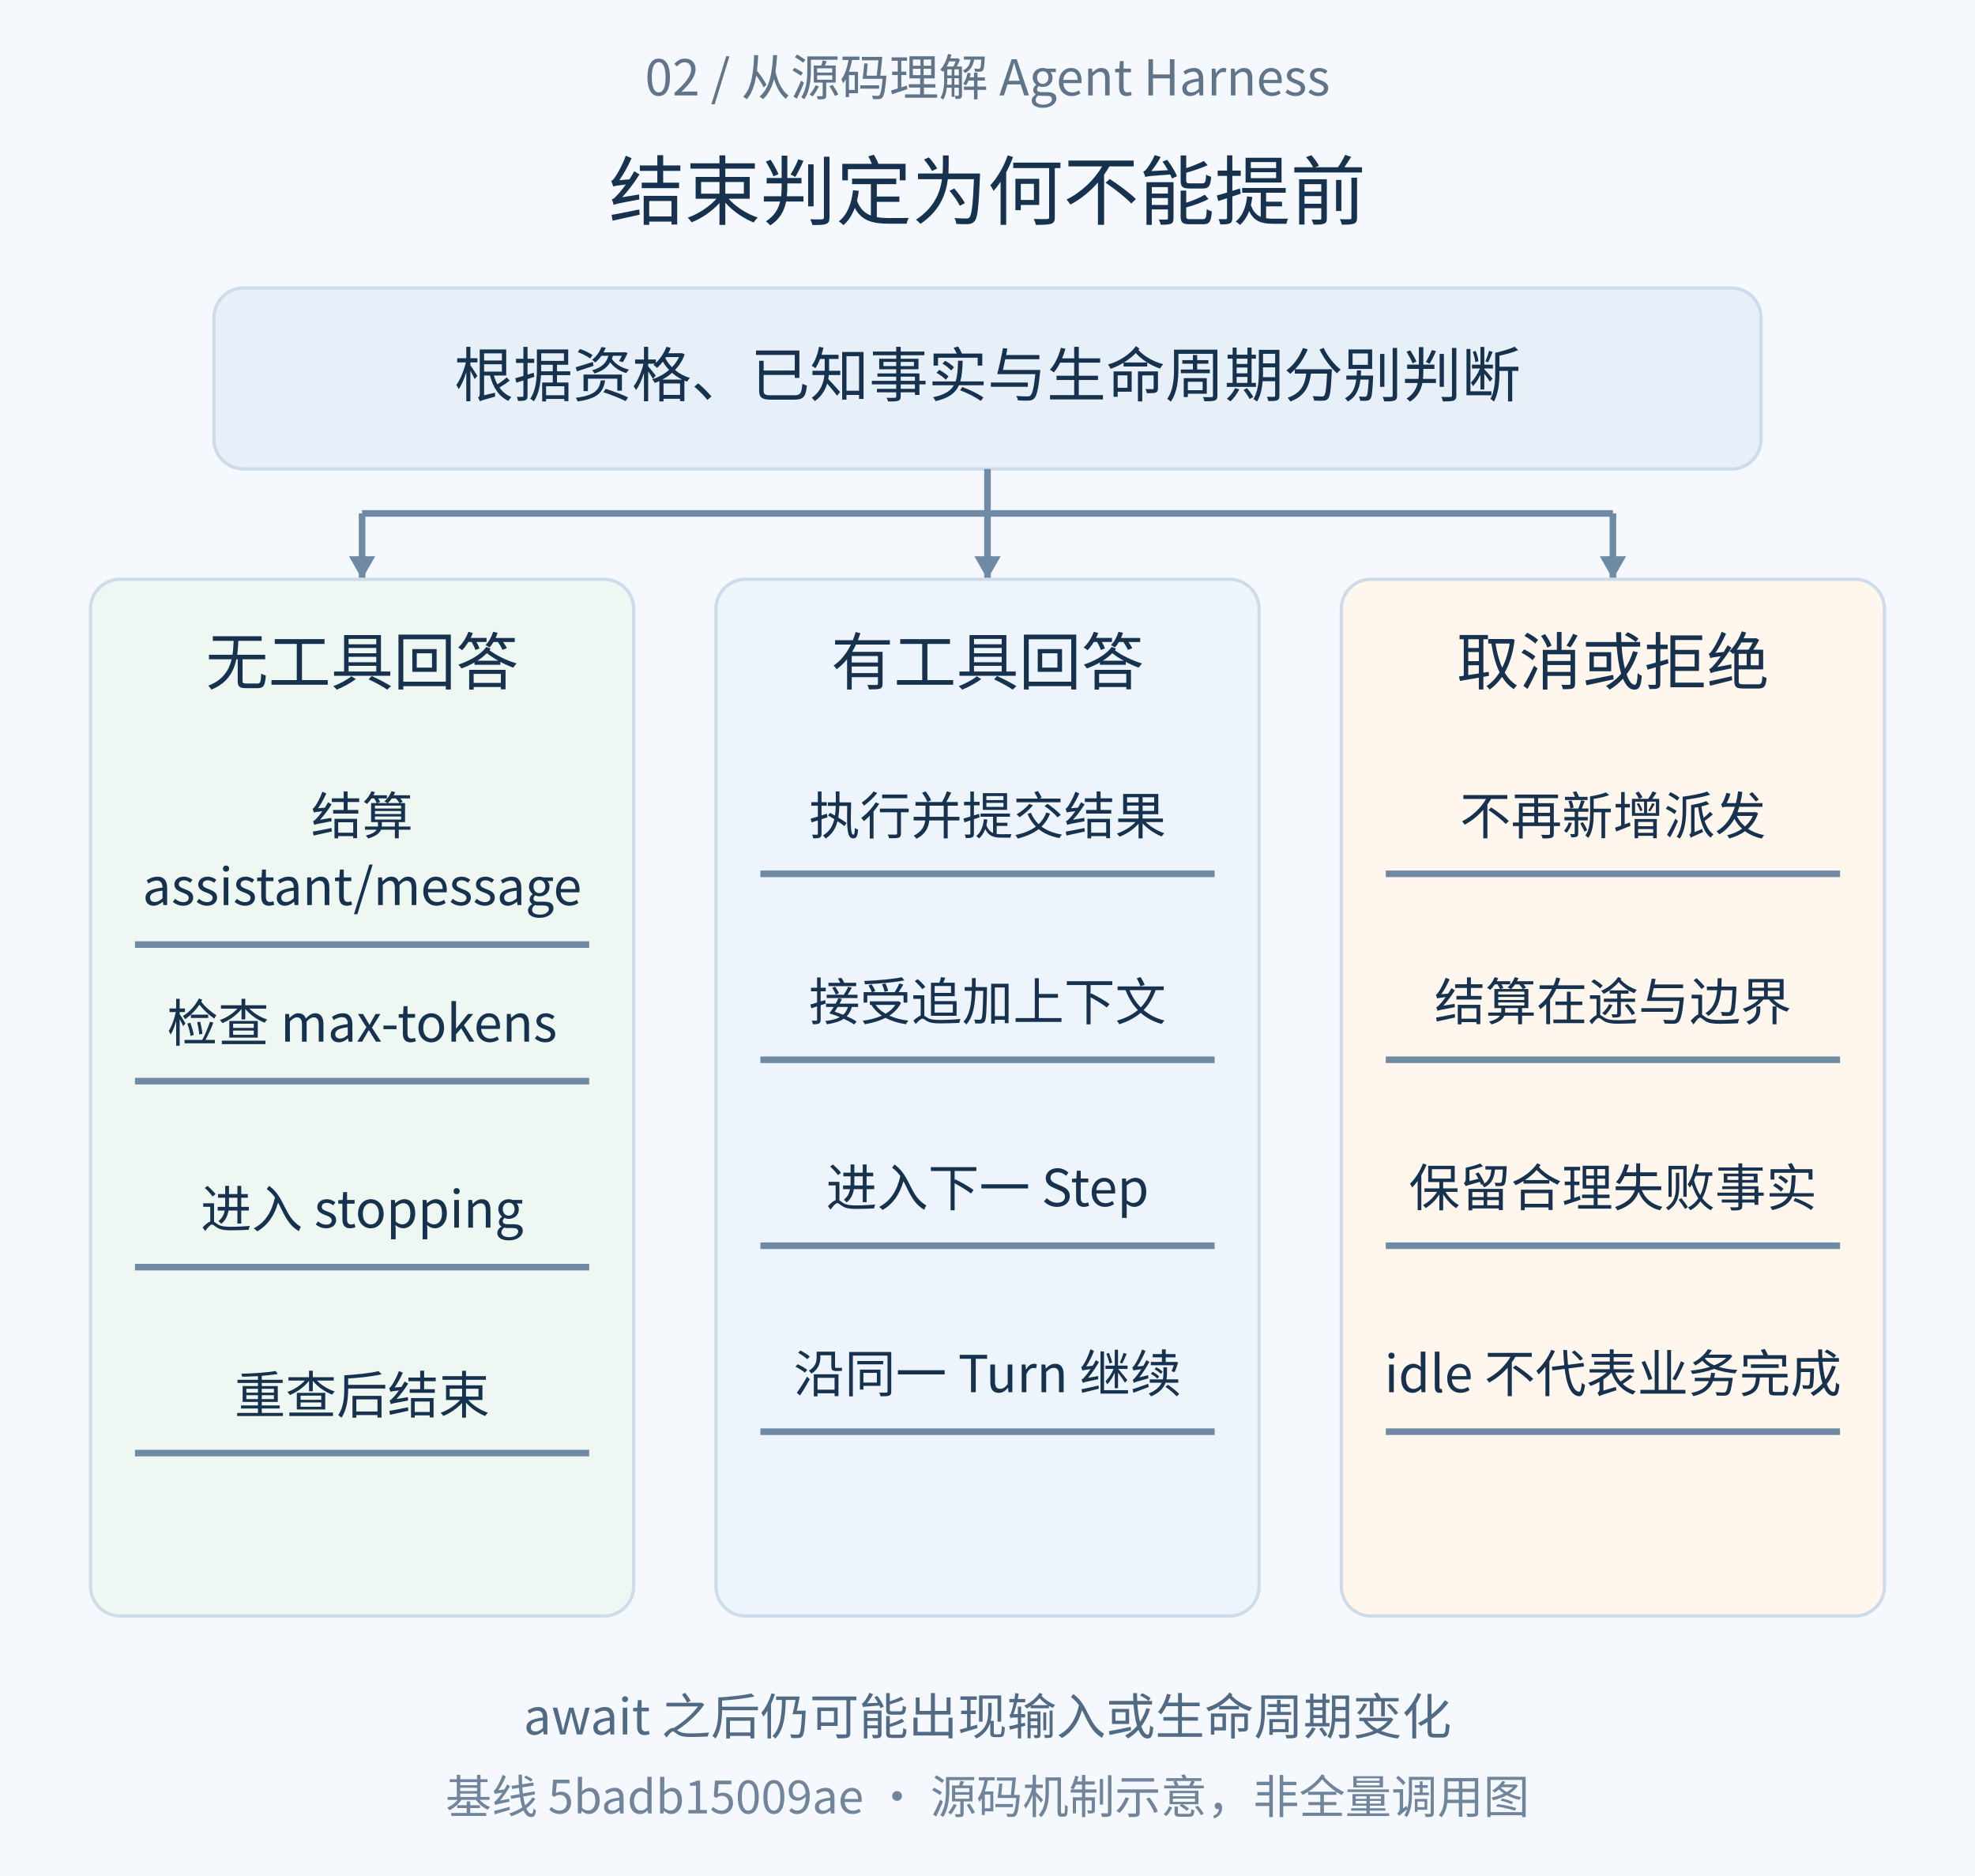
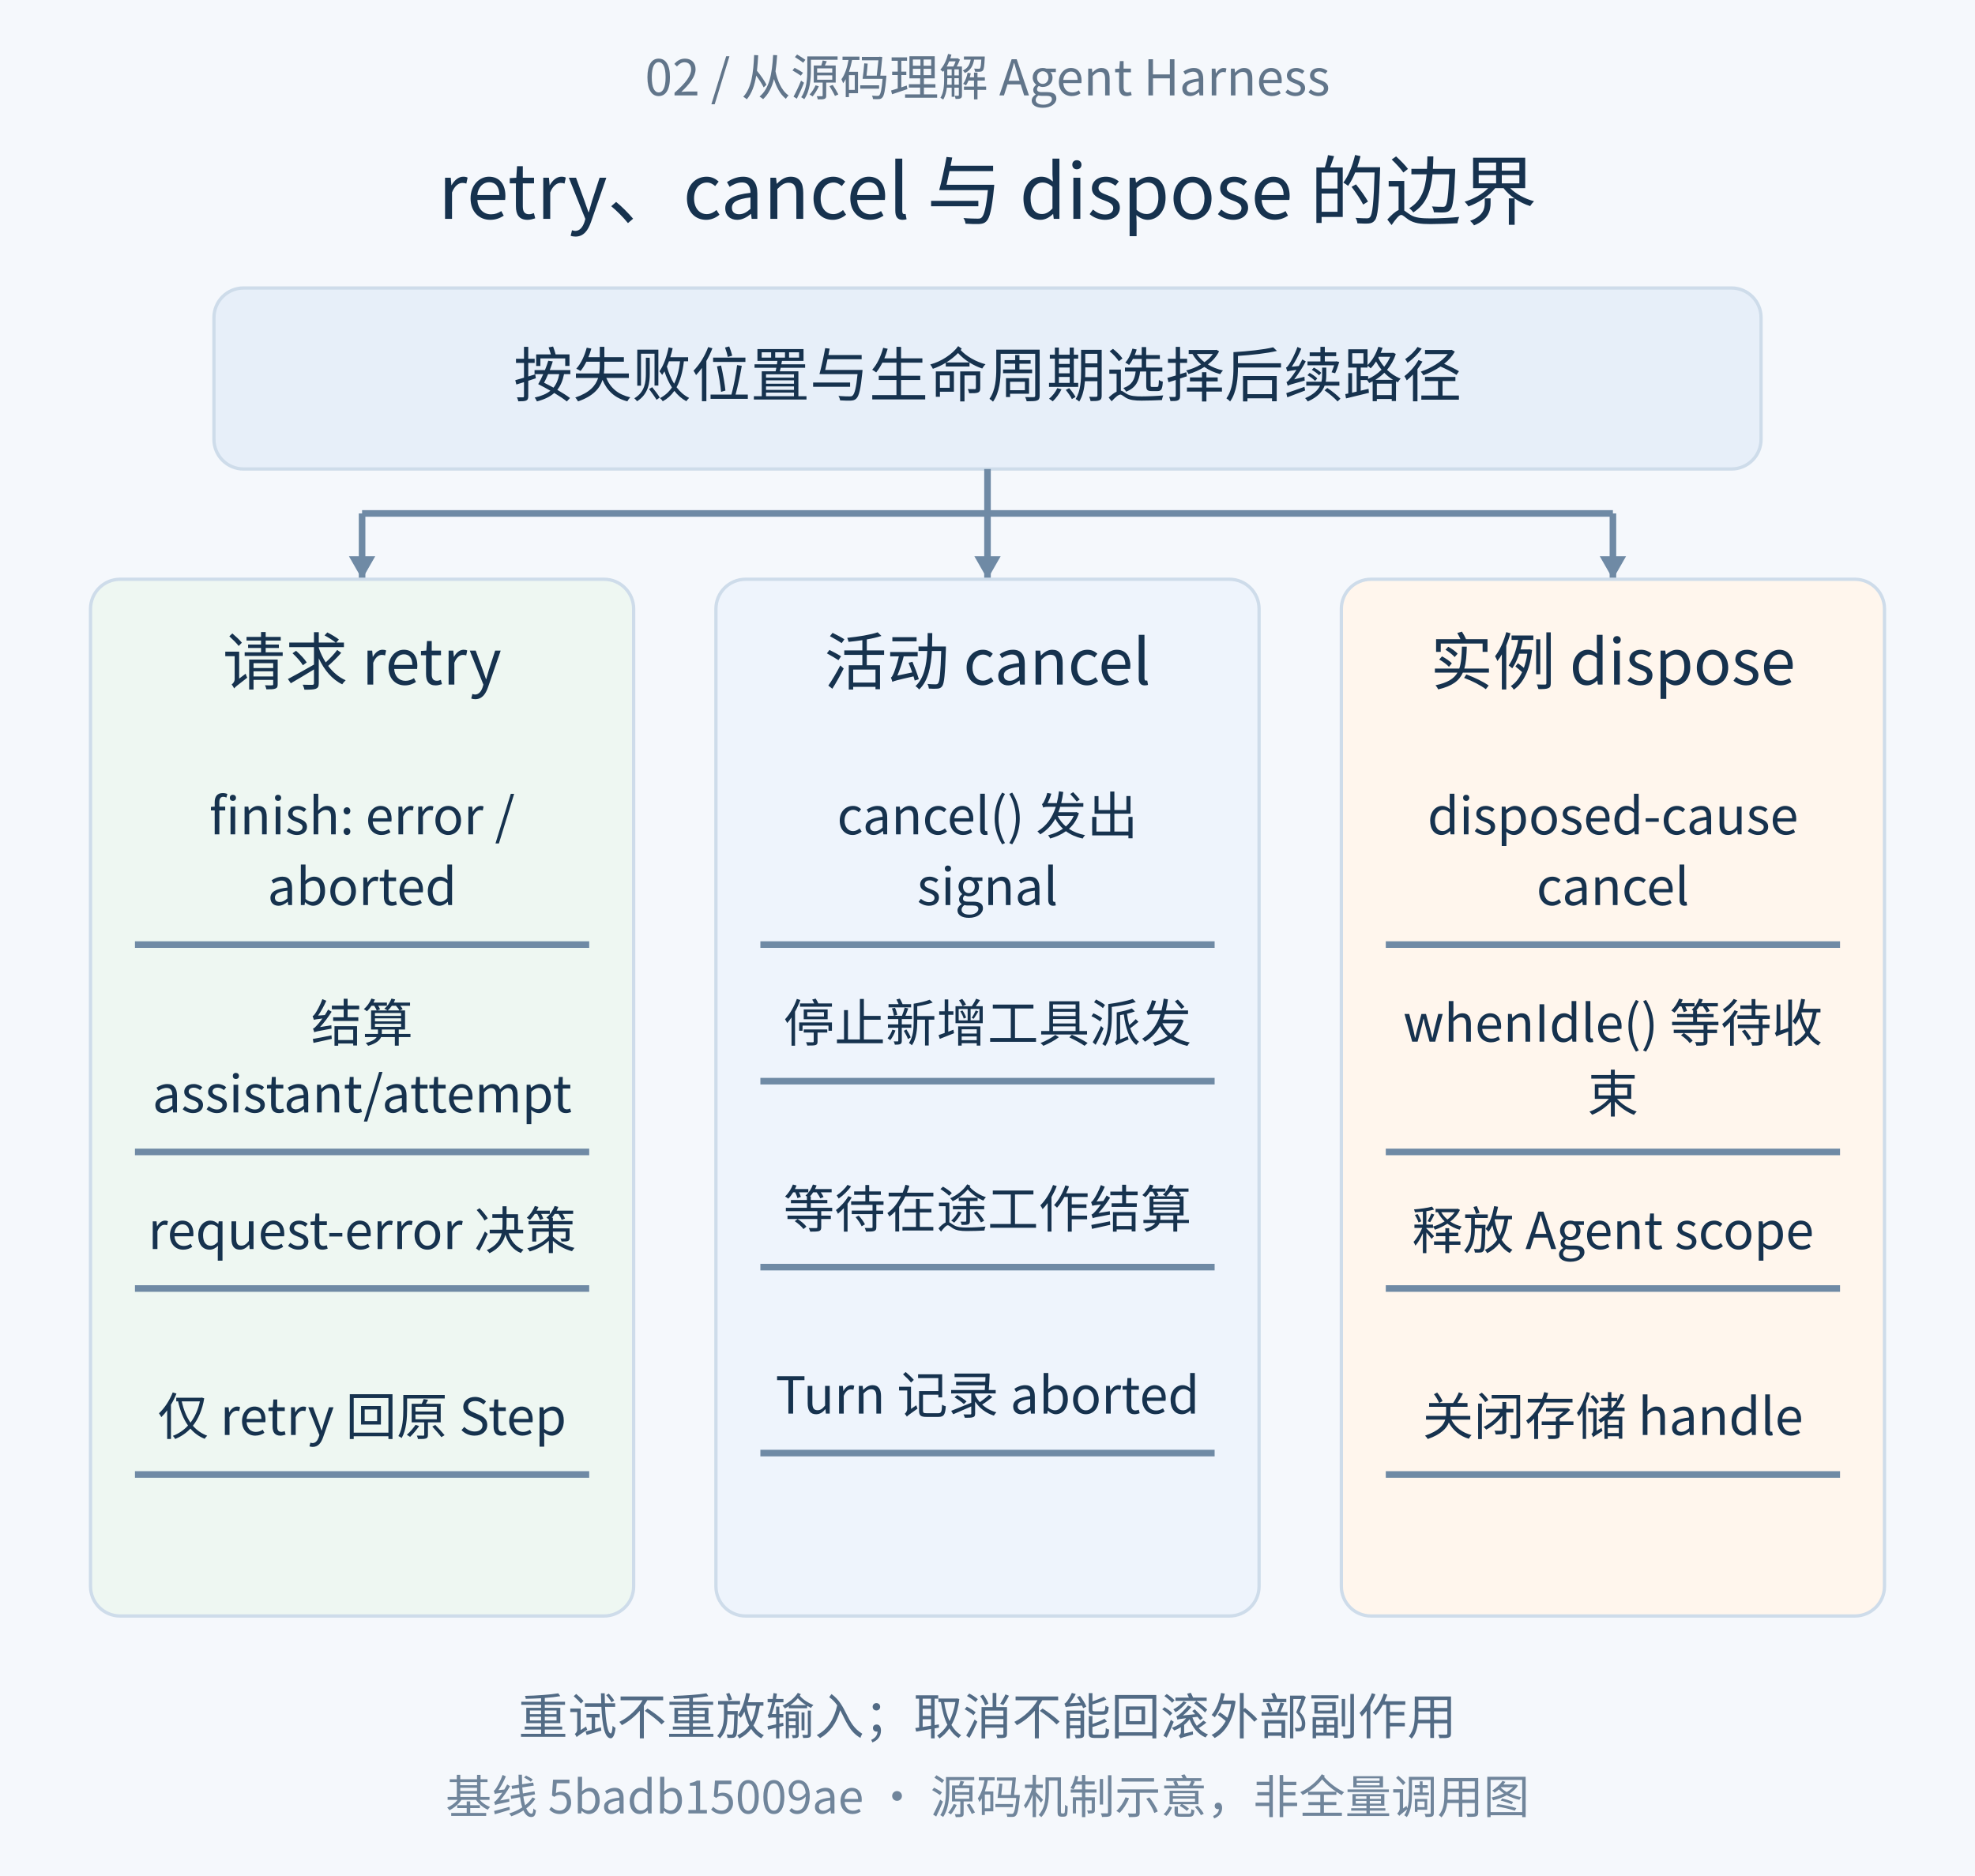
<svg xmlns="http://www.w3.org/2000/svg" width="1200" height="1140" viewBox="0 0 1200 1140">
  <rect width="100%" height="100%" fill="#f5f8fc" />
  <text x="600" y="58" text-anchor="middle" font-family="Heiti SC, PingFang SC, Noto Sans CJK SC, sans-serif" font-size="30" fill="#61758a">02 / 从源码理解 Agent Harness</text>
-   <text x="600" y="133" text-anchor="middle" font-family="Heiti SC, PingFang SC, Noto Sans CJK SC, sans-serif" font-size="46" fill="#16324e">结束判定为何不能提前</text>
+   <text x="600" y="133" text-anchor="middle" font-family="Heiti SC, PingFang SC, Noto Sans CJK SC, sans-serif" font-size="46" fill="#16324e">retry、cancel 与 dispose 的边界</text>
  <rect x="130" y="175" width="940" height="110" rx="18" fill="#e7eff9" stroke="#cedcea" stroke-width="2" />
-   <text x="600" y="241" text-anchor="middle" font-family="Heiti SC, PingFang SC, Noto Sans CJK SC, sans-serif" font-size="36" fill="#16324e">根据资格、已知事实与生命周期分别判断</text>
+   <text x="600" y="241" text-anchor="middle" font-family="Heiti SC, PingFang SC, Noto Sans CJK SC, sans-serif" font-size="36" fill="#16324e">按失败位置与生命周期选择后续路径</text>
  <path d="M600,285 L600,312" fill="none" stroke="#6f8aa5" stroke-width="4" />
  <path d="M220,312 L980,312" fill="none" stroke="#6f8aa5" stroke-width="4" />
  <path d="M220,312 L220,352" fill="none" stroke="#6f8aa5" stroke-width="4" />
  <polygon points="220,352 212,338 228,338" fill="#6f8aa5" />
  <rect x="55" y="352" width="330" height="630" rx="18" fill="#eef7f2" stroke="#cedcea" stroke-width="2" />
-   <text x="220" y="416" text-anchor="middle" font-family="Heiti SC, PingFang SC, Noto Sans CJK SC, sans-serif" font-size="38" fill="#16324e">无工具回答</text>
-   <text x="220" y="507" text-anchor="middle" font-family="Heiti SC, PingFang SC, Noto Sans CJK SC, sans-serif" font-size="31" fill="#16324e">结算</text>
-   <text x="220" y="550" text-anchor="middle" font-family="Heiti SC, PingFang SC, Noto Sans CJK SC, sans-serif" font-size="31" fill="#16324e">assistant/message</text>
+   <text x="220" y="416" text-anchor="middle" font-family="Heiti SC, PingFang SC, Noto Sans CJK SC, sans-serif" font-size="38" fill="#16324e">请求 retry</text>
+   <text x="220" y="507" text-anchor="middle" font-family="Heiti SC, PingFang SC, Noto Sans CJK SC, sans-serif" font-size="31" fill="#16324e">finish: error /</text>
+   <text x="220" y="550" text-anchor="middle" font-family="Heiti SC, PingFang SC, Noto Sans CJK SC, sans-serif" font-size="31" fill="#16324e">aborted</text>
  <path d="M82,574 L358,574" fill="none" stroke="#6f8aa5" stroke-width="4" />
-   <text x="220" y="633" text-anchor="middle" font-family="Heiti SC, PingFang SC, Noto Sans CJK SC, sans-serif" font-size="31" fill="#16324e">检查 max-tokens</text>
-   <path d="M82,657 L358,657" fill="none" stroke="#6f8aa5" stroke-width="4" />
-   <text x="220" y="746" text-anchor="middle" font-family="Heiti SC, PingFang SC, Noto Sans CJK SC, sans-serif" font-size="31" fill="#16324e">进入 stopping</text>
-   <path d="M82,770 L358,770" fill="none" stroke="#6f8aa5" stroke-width="4" />
-   <text x="220" y="859" text-anchor="middle" font-family="Heiti SC, PingFang SC, Noto Sans CJK SC, sans-serif" font-size="31" fill="#16324e">重查后结束</text>
-   <path d="M82,883 L358,883" fill="none" stroke="#6f8aa5" stroke-width="4" />
+   <text x="220" y="633" text-anchor="middle" font-family="Heiti SC, PingFang SC, Noto Sans CJK SC, sans-serif" font-size="31" fill="#16324e">结算</text>
+   <text x="220" y="676" text-anchor="middle" font-family="Heiti SC, PingFang SC, Noto Sans CJK SC, sans-serif" font-size="31" fill="#16324e">assistant/attempt</text>
+   <path d="M82,700 L358,700" fill="none" stroke="#6f8aa5" stroke-width="4" />
+   <text x="220" y="759" text-anchor="middle" font-family="Heiti SC, PingFang SC, Noto Sans CJK SC, sans-serif" font-size="31" fill="#16324e">request-error 决策</text>
+   <path d="M82,783 L358,783" fill="none" stroke="#6f8aa5" stroke-width="4" />
+   <text x="220" y="872" text-anchor="middle" font-family="Heiti SC, PingFang SC, Noto Sans CJK SC, sans-serif" font-size="31" fill="#16324e">仅 retry 回原 Step</text>
+   <path d="M82,896 L358,896" fill="none" stroke="#6f8aa5" stroke-width="4" />
  <path d="M600,312 L600,352" fill="none" stroke="#6f8aa5" stroke-width="4" />
  <polygon points="600,352 592,338 608,338" fill="#6f8aa5" />
  <rect x="435" y="352" width="330" height="630" rx="18" fill="#eef4fc" stroke="#cedcea" stroke-width="2" />
-   <text x="600" y="416" text-anchor="middle" font-family="Heiti SC, PingFang SC, Noto Sans CJK SC, sans-serif" font-size="38" fill="#16324e">有工具回答</text>
-   <text x="600" y="507" text-anchor="middle" font-family="Heiti SC, PingFang SC, Noto Sans CJK SC, sans-serif" font-size="31" fill="#16324e">执行并提交结果</text>
-   <path d="M462,531 L738,531" fill="none" stroke="#6f8aa5" stroke-width="4" />
-   <text x="600" y="620" text-anchor="middle" font-family="Heiti SC, PingFang SC, Noto Sans CJK SC, sans-serif" font-size="31" fill="#16324e">接受追加上下文</text>
-   <path d="M462,644 L738,644" fill="none" stroke="#6f8aa5" stroke-width="4" />
-   <text x="600" y="733" text-anchor="middle" font-family="Heiti SC, PingFang SC, Noto Sans CJK SC, sans-serif" font-size="31" fill="#16324e">进入下一 Step</text>
-   <path d="M462,757 L738,757" fill="none" stroke="#6f8aa5" stroke-width="4" />
-   <text x="600" y="846" text-anchor="middle" font-family="Heiti SC, PingFang SC, Noto Sans CJK SC, sans-serif" font-size="31" fill="#16324e">沿同一 Turn 继续</text>
-   <path d="M462,870 L738,870" fill="none" stroke="#6f8aa5" stroke-width="4" />
+   <text x="600" y="416" text-anchor="middle" font-family="Heiti SC, PingFang SC, Noto Sans CJK SC, sans-serif" font-size="38" fill="#16324e">活动 cancel</text>
+   <text x="600" y="507" text-anchor="middle" font-family="Heiti SC, PingFang SC, Noto Sans CJK SC, sans-serif" font-size="31" fill="#16324e">cancel() 发出</text>
+   <text x="600" y="550" text-anchor="middle" font-family="Heiti SC, PingFang SC, Noto Sans CJK SC, sans-serif" font-size="31" fill="#16324e">signal</text>
+   <path d="M462,574 L738,574" fill="none" stroke="#6f8aa5" stroke-width="4" />
+   <text x="600" y="633" text-anchor="middle" font-family="Heiti SC, PingFang SC, Noto Sans CJK SC, sans-serif" font-size="31" fill="#16324e">停止新增工具派发</text>
+   <path d="M462,657 L738,657" fill="none" stroke="#6f8aa5" stroke-width="4" />
+   <text x="600" y="746" text-anchor="middle" font-family="Heiti SC, PingFang SC, Noto Sans CJK SC, sans-serif" font-size="31" fill="#16324e">等待在途工作结算</text>
+   <path d="M462,770 L738,770" fill="none" stroke="#6f8aa5" stroke-width="4" />
+   <text x="600" y="859" text-anchor="middle" font-family="Heiti SC, PingFang SC, Noto Sans CJK SC, sans-serif" font-size="31" fill="#16324e">Turn 记录 aborted</text>
+   <path d="M462,883 L738,883" fill="none" stroke="#6f8aa5" stroke-width="4" />
  <path d="M980,312 L980,352" fill="none" stroke="#6f8aa5" stroke-width="4" />
  <polygon points="980,352 972,338 988,338" fill="#6f8aa5" />
  <rect x="815" y="352" width="330" height="630" rx="18" fill="#fff6ed" stroke="#cedcea" stroke-width="2" />
-   <text x="980" y="416" text-anchor="middle" font-family="Heiti SC, PingFang SC, Noto Sans CJK SC, sans-serif" font-size="38" fill="#16324e">取消或拒绝</text>
-   <text x="980" y="507" text-anchor="middle" font-family="Heiti SC, PingFang SC, Noto Sans CJK SC, sans-serif" font-size="31" fill="#16324e">不再新增派发</text>
-   <path d="M842,531 L1118,531" fill="none" stroke="#6f8aa5" stroke-width="4" />
-   <text x="980" y="620" text-anchor="middle" font-family="Heiti SC, PingFang SC, Noto Sans CJK SC, sans-serif" font-size="31" fill="#16324e">结算在途与边界</text>
-   <path d="M842,644 L1118,644" fill="none" stroke="#6f8aa5" stroke-width="4" />
-   <text x="980" y="733" text-anchor="middle" font-family="Heiti SC, PingFang SC, Noto Sans CJK SC, sans-serif" font-size="31" fill="#16324e">保留合理失败事实</text>
-   <path d="M842,757 L1118,757" fill="none" stroke="#6f8aa5" stroke-width="4" />
-   <text x="980" y="846" text-anchor="middle" font-family="Heiti SC, PingFang SC, Noto Sans CJK SC, sans-serif" font-size="31" fill="#16324e">idle 不代表业务完成</text>
-   <path d="M842,870 L1118,870" fill="none" stroke="#6f8aa5" stroke-width="4" />
-   <text x="600" y="1054" text-anchor="middle" font-family="Heiti SC, PingFang SC, Noto Sans CJK SC, sans-serif" font-size="30" fill="#526b85">await 之后仍可能出现输入或生命周期变化</text>
+   <text x="980" y="416" text-anchor="middle" font-family="Heiti SC, PingFang SC, Noto Sans CJK SC, sans-serif" font-size="38" fill="#16324e">实例 dispose</text>
+   <text x="980" y="507" text-anchor="middle" font-family="Heiti SC, PingFang SC, Noto Sans CJK SC, sans-serif" font-size="31" fill="#16324e">disposed-cause</text>
+   <text x="980" y="550" text-anchor="middle" font-family="Heiti SC, PingFang SC, Noto Sans CJK SC, sans-serif" font-size="31" fill="#16324e">cancel</text>
+   <path d="M842,574 L1118,574" fill="none" stroke="#6f8aa5" stroke-width="4" />
+   <text x="980" y="633" text-anchor="middle" font-family="Heiti SC, PingFang SC, Noto Sans CJK SC, sans-serif" font-size="31" fill="#16324e">whenIdle() 等待收</text>
+   <text x="980" y="676" text-anchor="middle" font-family="Heiti SC, PingFang SC, Noto Sans CJK SC, sans-serif" font-size="31" fill="#16324e">束</text>
+   <path d="M842,700 L1118,700" fill="none" stroke="#6f8aa5" stroke-width="4" />
+   <text x="980" y="759" text-anchor="middle" font-family="Heiti SC, PingFang SC, Noto Sans CJK SC, sans-serif" font-size="31" fill="#16324e">释放 Agent scope</text>
+   <path d="M842,783 L1118,783" fill="none" stroke="#6f8aa5" stroke-width="4" />
+   <text x="980" y="872" text-anchor="middle" font-family="Heiti SC, PingFang SC, Noto Sans CJK SC, sans-serif" font-size="31" fill="#16324e">关闭存储 handle</text>
+   <path d="M842,896 L1118,896" fill="none" stroke="#6f8aa5" stroke-width="4" />
+   <text x="600" y="1054" text-anchor="middle" font-family="Heiti SC, PingFang SC, Noto Sans CJK SC, sans-serif" font-size="30" fill="#526b85">重试不重放输入；取消不能回滚外部副作用</text>
  <text x="600" y="1102" text-anchor="middle" font-family="Heiti SC, PingFang SC, Noto Sans CJK SC, sans-serif" font-size="28" fill="#70859b">基线 5badb15009ae · 源码机制示意，非全量调用图</text>
</svg>
